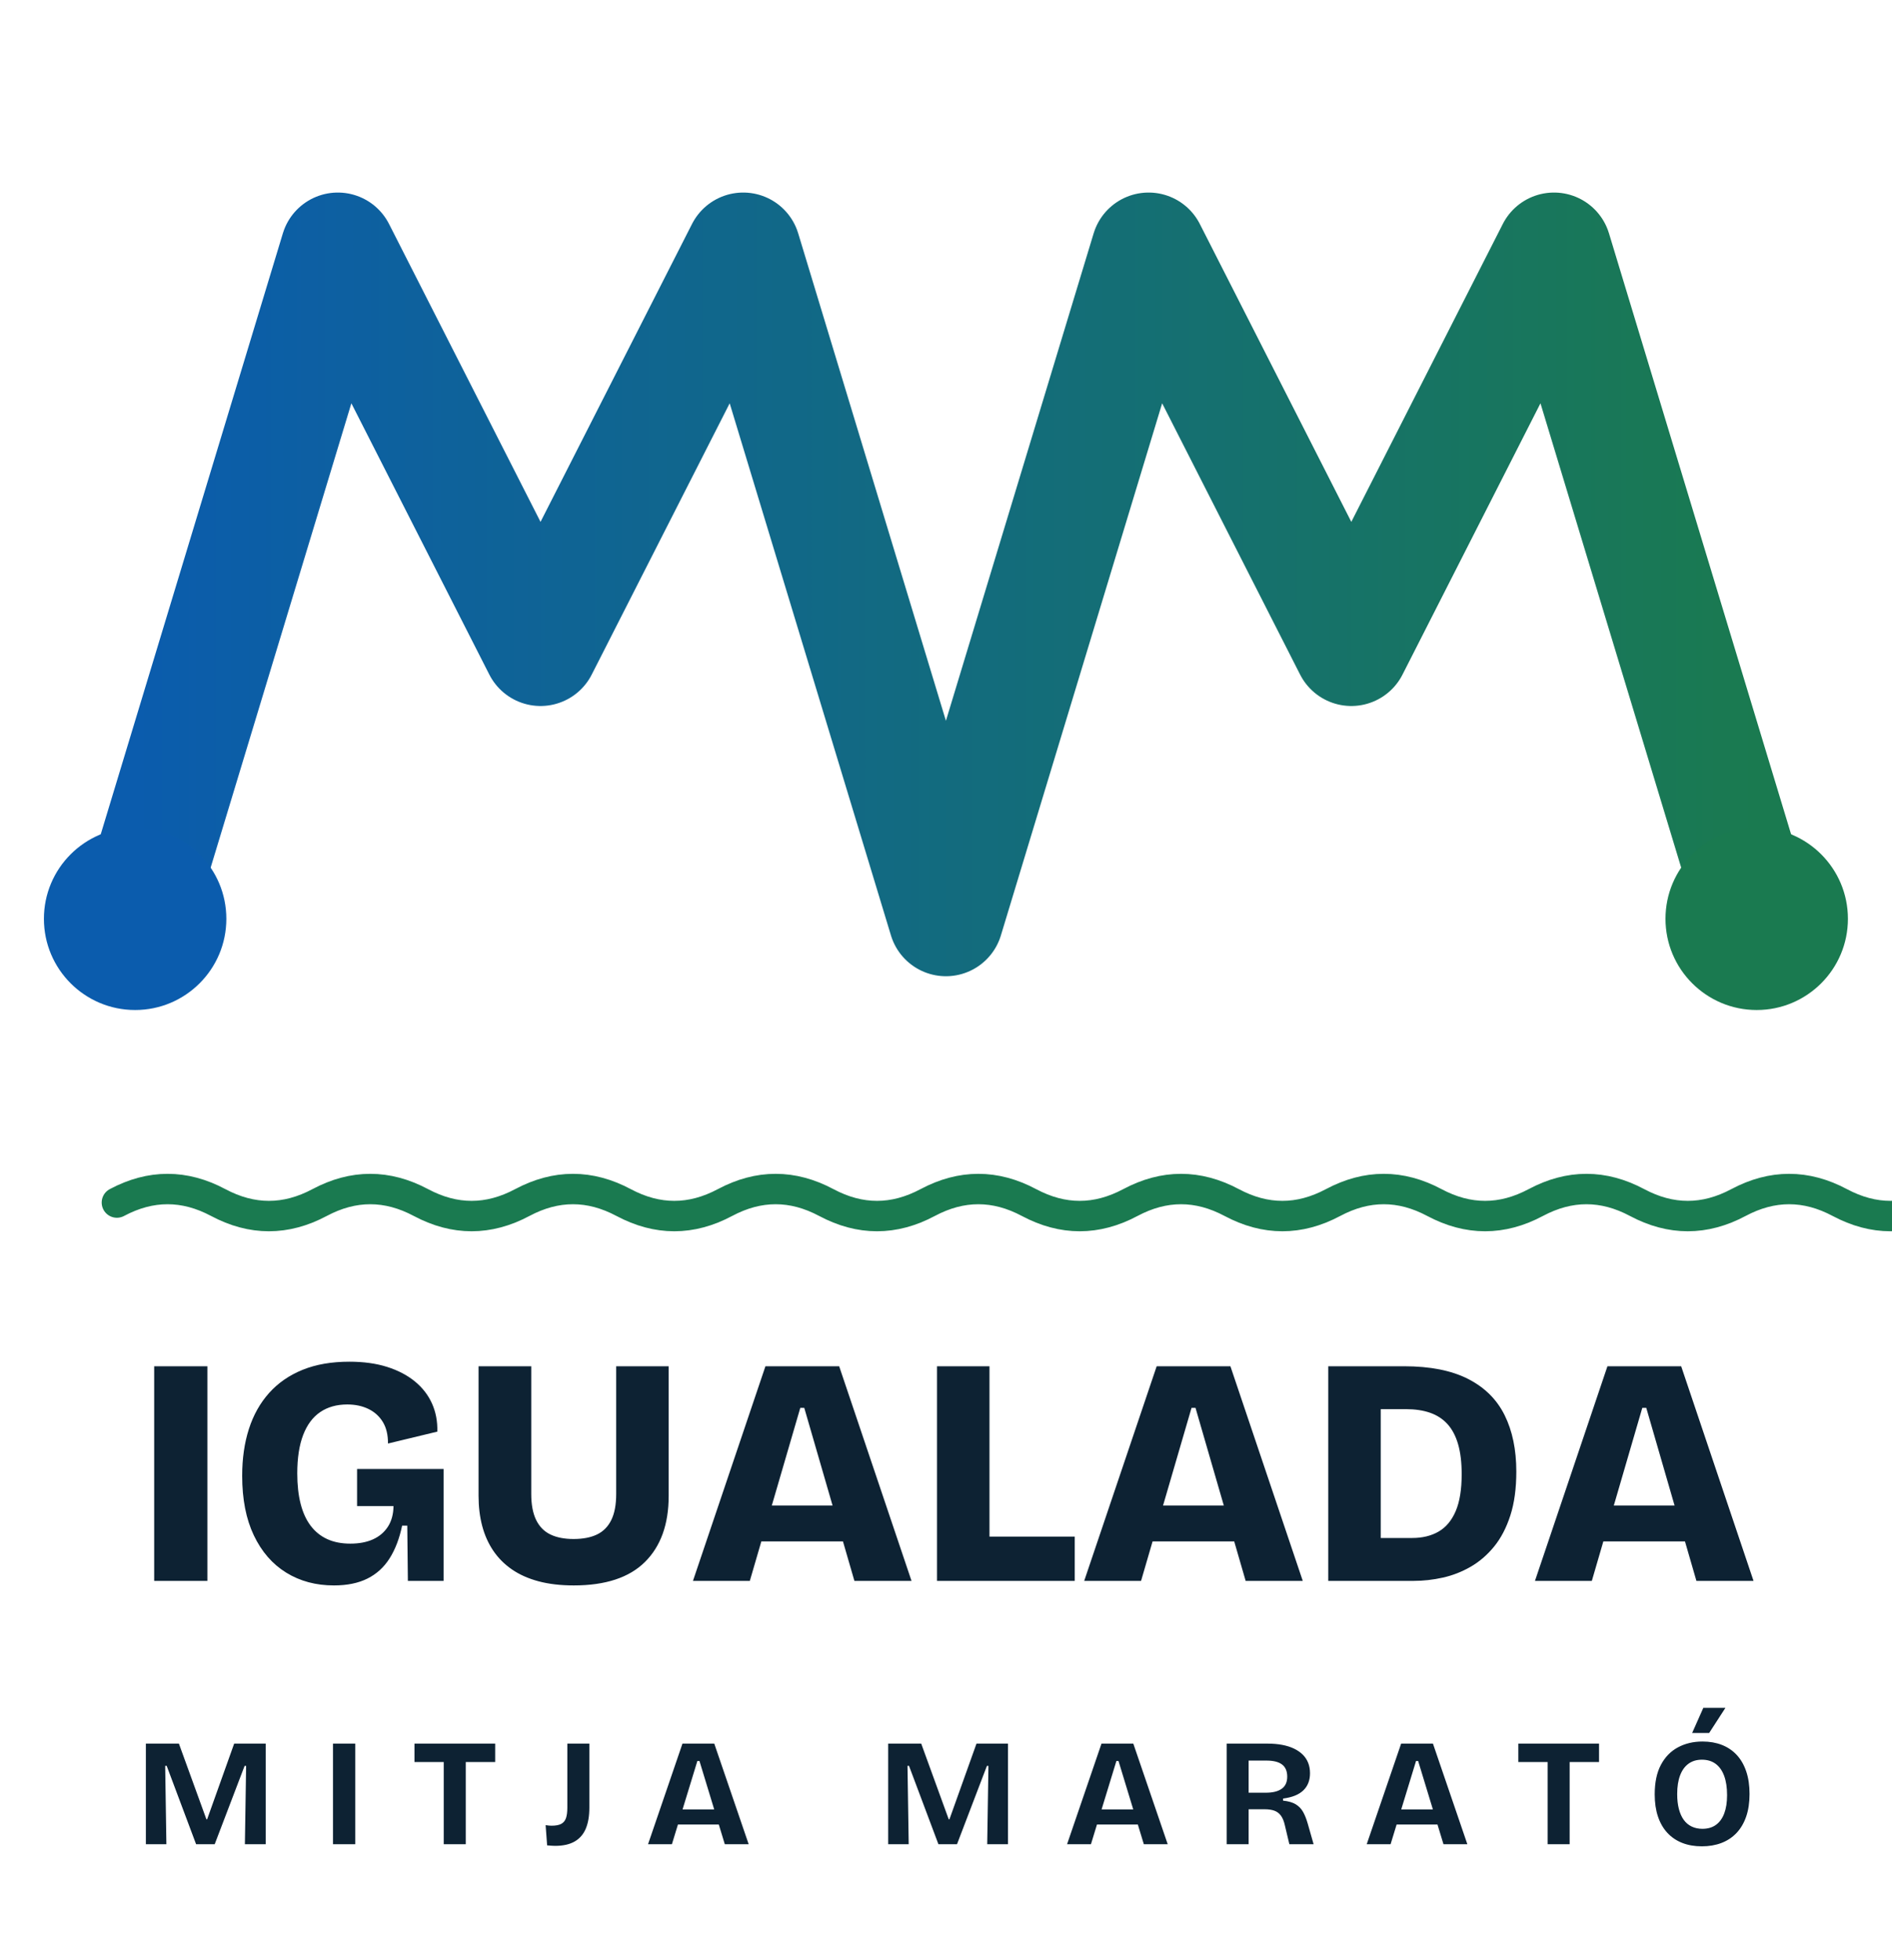
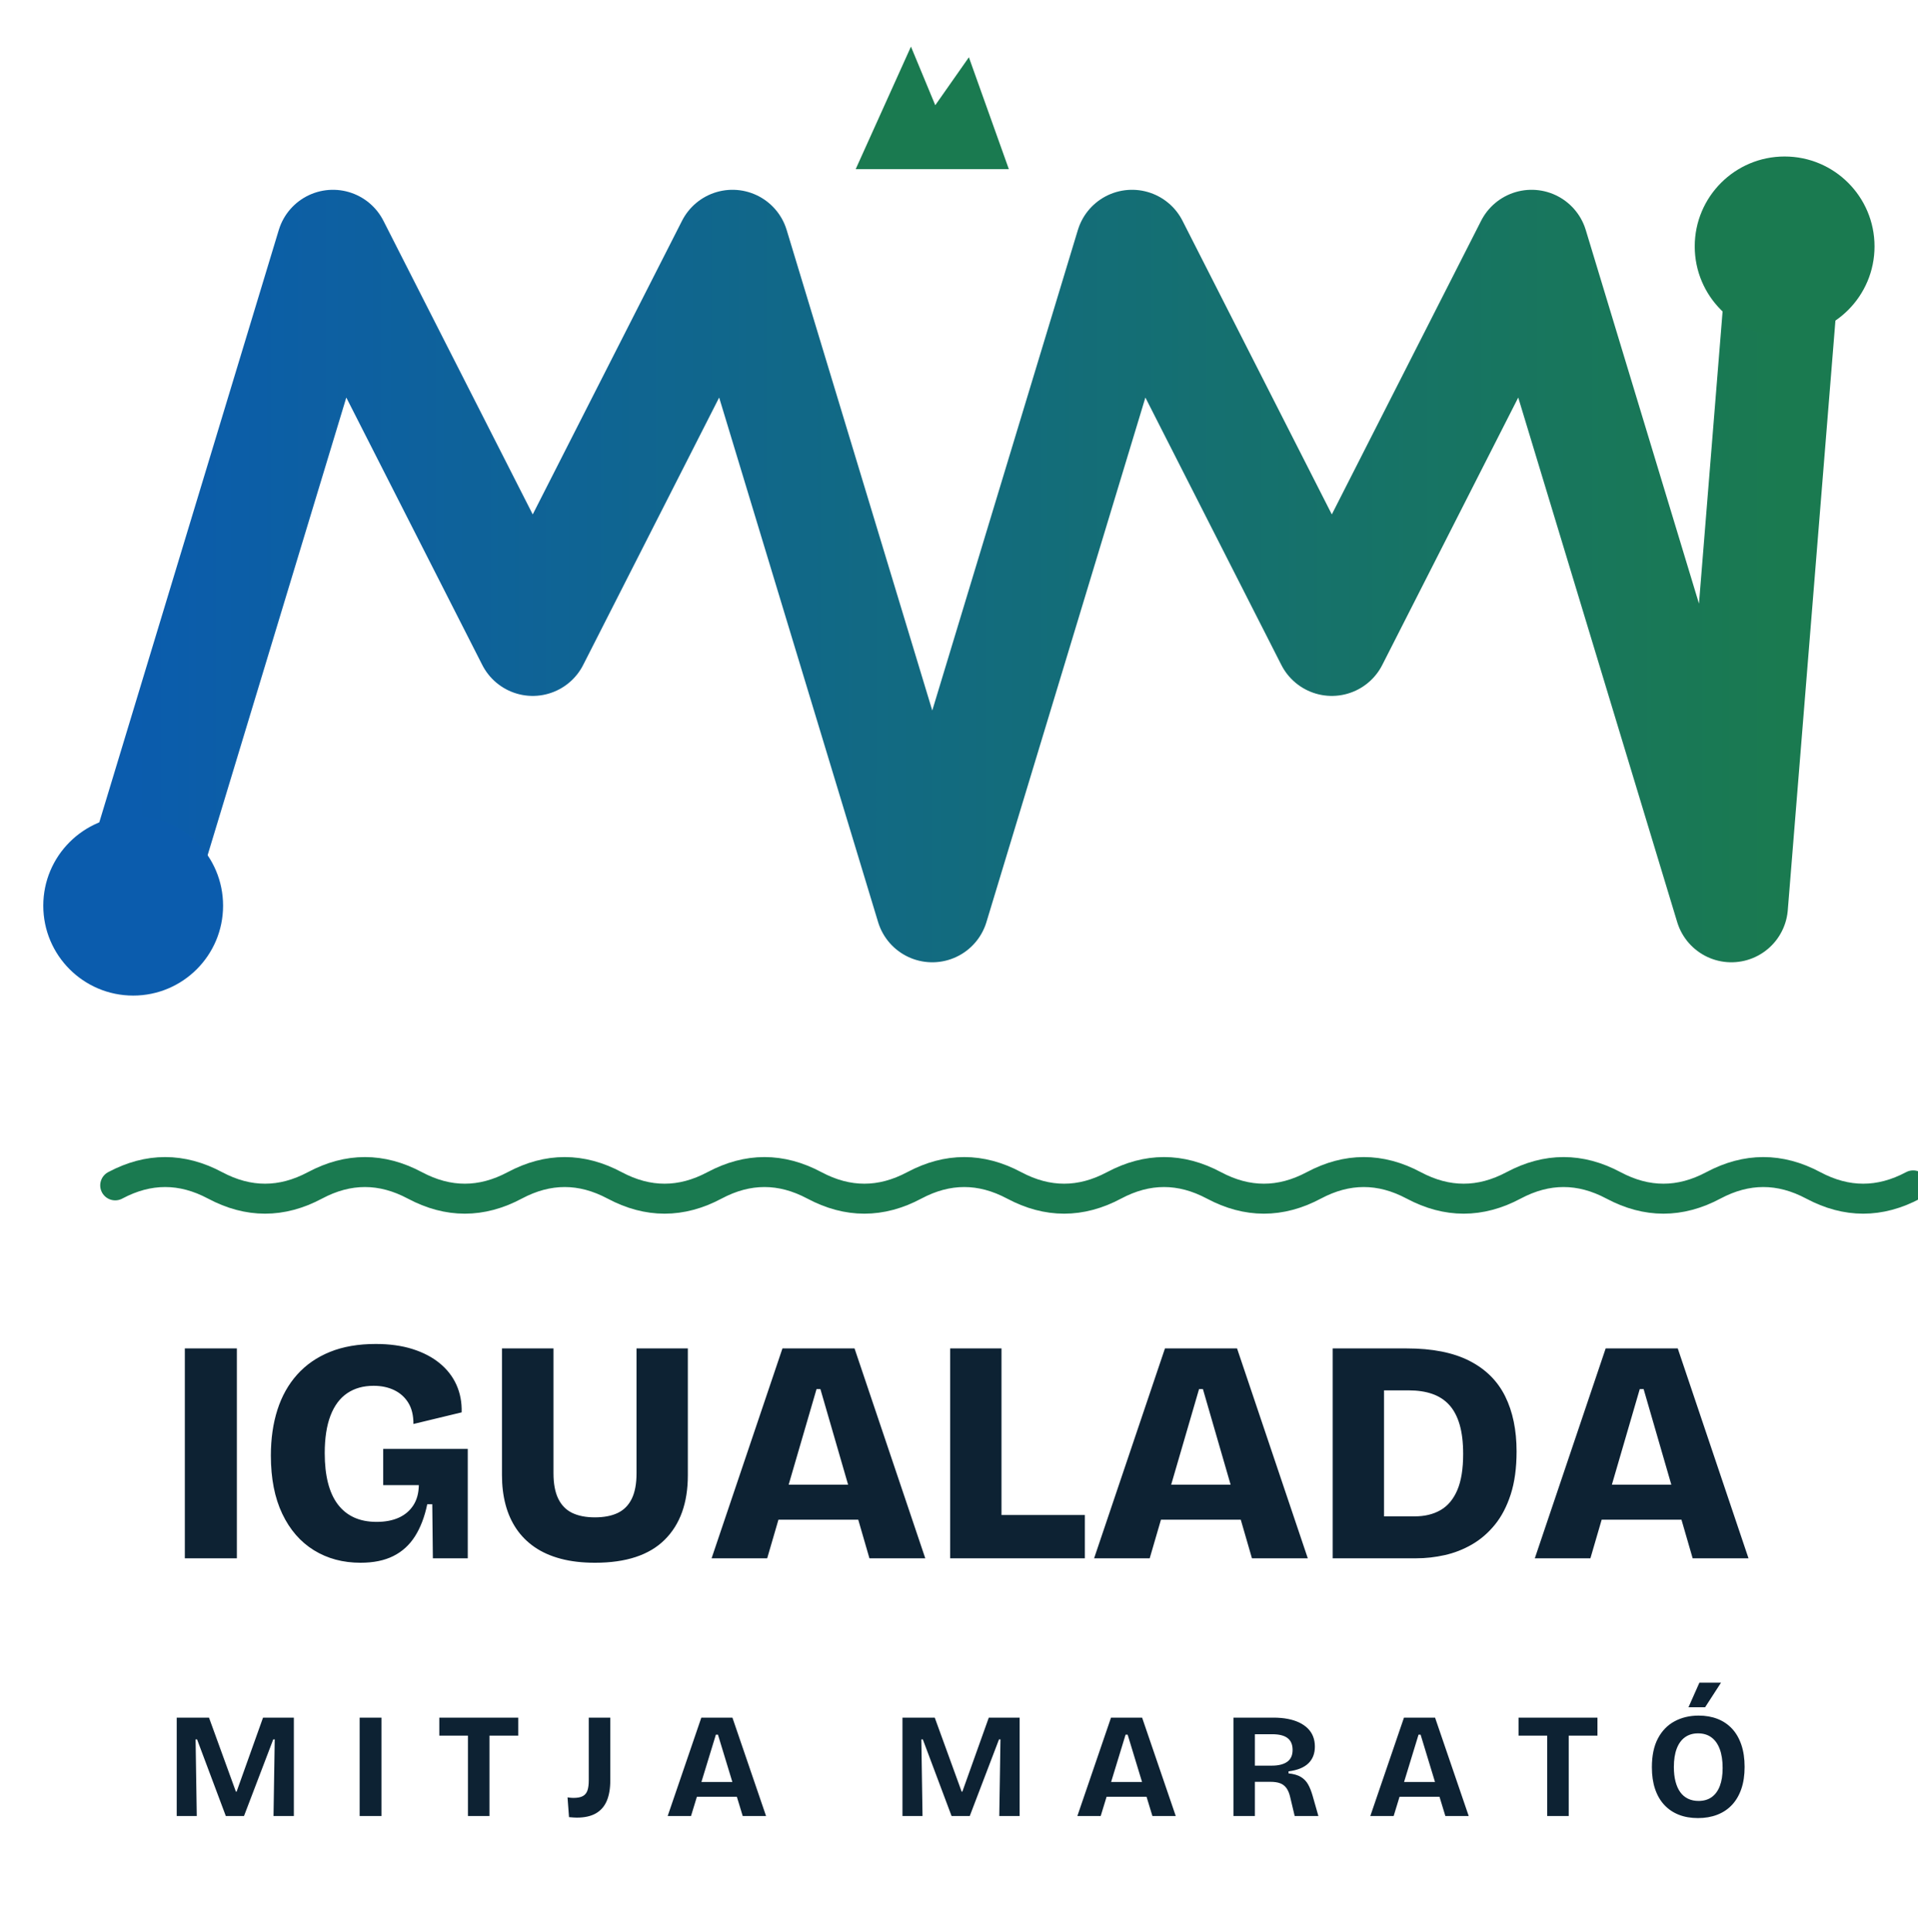
- <svg xmlns="http://www.w3.org/2000/svg" width="560" height="580" viewBox="0 0 560 580" role="img" aria-label="Mitja Marató d'Igualada">
+ <svg xmlns="http://www.w3.org/2000/svg" viewBox="0 0 576 580" role="img" aria-label="Mitja Marató d'Igualada">
  <defs>
-     <linearGradient id="g" x1="40.0" y1="0" x2="520.0" y2="0" gradientUnits="userSpaceOnUse">
+     <linearGradient id="g" x1="40.0" y1="0" x2="536.0" y2="0" gradientUnits="userSpaceOnUse">
      <stop offset="0" stop-color="#0b5cad" />
      <stop offset="1" stop-color="#1a7a50" />
    </linearGradient>
  </defs>
-   <path d="M40.0 272.0 L100.0 74.0 L160.0 192.0 L220.0 74.0 L280.0 272.0 L340.0 74.0 L400.0 192.0 L460.0 74.0 L520.0 272.0" fill="none" stroke="url(#g)" stroke-width="34.0" stroke-linecap="round" stroke-linejoin="round" />
+   <path d="M40.0 272.0 L100.0 74.0 L160.0 192.0 L220.0 74.0 L280.0 272.0 L340.0 74.0 L400.0 192.0 L460.0 74.0 L520.0 272.0 L536.0 74.0" fill="none" stroke="url(#g)" stroke-width="34.0" stroke-linecap="round" stroke-linejoin="round" />
  <circle cx="40.0" cy="272.0" r="27.0" fill="#0b5cad" />
-   <circle cx="520.0" cy="272.0" r="27.0" fill="#1a7a50" />
+   <circle cx="536.0" cy="74.0" r="27.0" fill="#1a7a50" />
  <path d="M34.6 356.0 q15.0 -8.0 30.0 0 t30.0 0 q15.0 -8.0 30.0 0 t30.0 0 q15.0 -8.0 30.0 0 t30.0 0 q15.0 -8.0 30.0 0 t30.0 0 q15.0 -8.0 30.0 0 t30.0 0 q15.0 -8.0 30.0 0 t30.0 0 q15.0 -8.0 30.0 0 t30.0 0 q15.0 -8.0 30.0 0 t30.0 0 q15.0 -8.0 30.0 0 t30.0 0" fill="none" stroke="#1a7a50" stroke-width="9.0" stroke-linecap="round" />
-   <path d="M45.639 468.0V404.462H61.39V468.0Z M98.839 469.348Q90.858 469.348 84.729 465.566Q78.599 461.784 75.143 454.538Q71.686 447.293 71.686 436.891Q71.686 429.231 73.676 423.028Q75.666 416.826 79.658 412.372Q83.651 407.919 89.576 405.516Q95.502 403.114 103.432 403.114Q109.694 403.114 114.556 404.645Q119.418 406.177 122.796 408.943Q126.175 411.71 127.873 415.487Q129.572 419.265 129.448 423.817L114.852 427.338Q114.865 423.482 113.316 420.947Q111.767 418.412 109.043 417.094Q106.32 415.776 102.795 415.776Q98.119 415.776 94.8 418.02Q91.481 420.264 89.737 424.812Q87.993 429.359 87.993 436.181Q87.993 441.269 88.985 445.168Q89.978 449.067 91.963 451.685Q93.948 454.302 96.877 455.639Q99.806 456.975 103.703 456.975Q107.599 456.975 110.407 455.705Q113.215 454.435 114.82 451.964Q116.424 449.493 116.484 445.853H105.697V434.879H131.3V447.055V468.0H120.733L120.555 451.639H119.033Q117.836 457.369 115.329 461.33Q112.821 465.291 108.759 467.319Q104.698 469.348 98.839 469.348Z M169.835 469.348Q163.99 469.348 159.42 468.126Q154.849 466.904 151.512 464.594Q148.175 462.283 145.986 459.029Q143.797 455.774 142.726 451.701Q141.656 447.628 141.656 442.851V404.462H157.252V442.259Q157.252 446.99 158.696 449.956Q160.14 452.922 162.922 454.263Q165.705 455.604 169.776 455.604Q173.943 455.604 176.725 454.263Q179.508 452.922 180.952 449.975Q182.396 447.027 182.396 442.259V404.462H197.932V442.851Q197.932 455.425 190.925 462.387Q183.918 469.348 169.835 469.348Z M205.121 468.0 226.575 404.462H248.401L269.818 468.0H252.911L238.068 416.775H236.894L221.954 468.0ZM217.631 456.319V445.702H259.472V456.319Z M277.359 468.0V404.462H292.895V468.0ZM280.115 468.0V454.894H318.132V468.0Z M320.933 468.0 342.387 404.462H364.213L385.63 468.0H368.724L353.88 416.775H352.706L337.766 468.0ZM333.443 456.319V445.702H375.284V456.319Z M400.355 468.0V455.302H418.009Q422.561 455.302 425.839 453.404Q429.117 451.506 430.893 447.362Q432.67 443.217 432.67 436.424Q432.67 431.211 431.611 427.553Q430.552 423.895 428.489 421.61Q426.426 419.324 423.347 418.242Q420.269 417.161 416.194 417.161H400.355V404.462H415.579Q427.201 404.462 434.563 408.217Q441.925 411.971 445.384 418.951Q448.843 425.93 448.843 435.653Q448.843 443.162 447.069 448.65Q445.295 454.137 442.251 457.862Q439.207 461.587 435.303 463.831Q431.4 466.075 427.075 467.037Q422.749 468.0 418.49 468.0ZM393.172 468.0V404.462H408.708V468.0Z M454.362 468.0 475.817 404.462H497.642L519.06 468.0H502.153L487.31 416.775H486.136L471.196 468.0ZM466.873 456.319V445.702H508.713V456.319Z" fill="#0d2233" />
-   <path d="M43.18 545.964V516.173H52.955L61.1 538.587H61.309L69.315 516.173H78.646V545.964H72.489L72.853 522.767H72.405L63.55 545.964H58.049L49.342 522.76H48.893L49.251 545.964Z M98.565 545.964V516.173H105.166V545.964Z M131.351 545.964V516.173H137.873V545.964ZM122.685 521.63V516.173H146.572V521.63Z M161.954 546.297 161.507 540.315Q162.005 540.402 162.499 540.439Q162.993 540.477 163.283 540.477Q165.134 540.477 166.14 539.928Q167.147 539.38 167.541 538.208Q167.934 537.037 167.934 535.134V516.173H174.45V535.18Q174.45 538.848 173.397 541.351Q172.344 543.855 170.103 545.149Q167.863 546.443 164.32 546.443Q163.892 546.443 163.351 546.406Q162.81 546.368 161.954 546.297Z M191.822 545.964 202.014 516.173H211.428L221.615 545.964H214.547L207.049 521.327H206.421L198.889 545.964ZM197.534 540.128V535.654H216.832V540.128Z  M262.913 545.964V516.173H272.688L280.833 538.587H281.042L289.048 516.173H298.379V545.964H292.222L292.586 522.767H292.138L283.283 545.964H277.782L269.075 522.76H268.626L268.984 545.964Z M315.862 545.964 326.053 516.173H335.468L345.655 545.964H338.587L331.089 521.327H330.461L322.929 545.964ZM321.574 540.128V535.654H340.872V540.128Z M363.12 545.964V516.173H375.2Q377.578 516.173 379.547 516.548Q381.515 516.924 383.039 517.655Q384.564 518.387 385.628 519.442Q386.692 520.498 387.234 521.88Q387.776 523.262 387.776 524.948Q387.776 526.503 387.288 527.776Q386.8 529.049 385.803 530.011Q384.806 530.973 383.308 531.576Q381.811 532.179 379.797 532.44V533.053Q382.152 533.295 383.54 534.136Q384.929 534.976 385.725 536.394Q386.521 537.812 387.098 539.853L388.841 545.964H381.663L380.323 540.33Q379.923 538.544 379.174 537.513Q378.426 536.482 377.258 536.046Q376.089 535.61 374.365 535.61H369.609V545.964ZM369.609 530.709H374.711Q377.75 530.709 379.39 529.55Q381.03 528.39 381.03 525.956Q381.03 523.531 379.507 522.364Q377.984 521.197 374.866 521.197H369.609Z M404.559 545.964 414.75 516.173H424.165L434.352 545.964H427.284L419.786 521.327H419.158L411.625 545.964ZM410.27 540.128V535.654H429.569V540.128Z M458.107 545.964V516.173H464.629V545.964ZM449.441 521.63V516.173H473.328V521.63Z M503.757 546.583Q500.516 546.583 497.945 545.567Q495.373 544.552 493.556 542.592Q491.739 540.632 490.774 537.775Q489.808 534.918 489.808 531.198Q489.808 525.909 491.644 522.455Q493.48 519.001 496.689 517.278Q499.897 515.555 503.971 515.555Q507.126 515.555 509.688 516.557Q512.25 517.559 514.078 519.519Q515.906 521.478 516.894 524.39Q517.882 527.302 517.882 531.076Q517.882 534.894 516.879 537.786Q515.875 540.677 514.022 542.633Q512.168 544.589 509.564 545.586Q506.96 546.583 503.757 546.583ZM503.935 541.398Q506.307 541.398 507.926 540.233Q509.545 539.067 510.388 536.847Q511.23 534.627 511.23 531.421Q511.23 528.058 510.362 525.714Q509.493 523.37 507.834 522.152Q506.175 520.934 503.783 520.934Q501.48 520.934 499.839 522.107Q498.198 523.281 497.331 525.553Q496.464 527.826 496.464 531.129Q496.464 533.602 496.963 535.52Q497.462 537.438 498.401 538.74Q499.34 540.042 500.746 540.72Q502.152 541.398 503.935 541.398ZM505.924 513.032H500.889L504.193 505.593H510.737Z" fill="#0d2233" />
+   <path d="M257.0 50.8 L273.6 14.0 L280.9 31.6 L291.0 17.2 L303.0 50.8Z" fill="#1a7a50" />
+   <path d="M55.513 468.0V404.97H71.139V468.0Z M108.288 469.337Q100.371 469.337 94.291 465.585Q88.211 461.833 84.782 454.646Q81.353 447.458 81.353 437.14Q81.353 429.541 83.327 423.388Q85.3 417.235 89.261 412.817Q93.222 408.399 99.1 406.016Q104.978 403.633 112.845 403.633Q119.057 403.633 123.88 405.152Q128.702 406.671 132.054 409.416Q135.405 412.16 137.09 415.907Q138.775 419.655 138.652 424.17L124.173 427.663Q124.187 423.838 122.649 421.324Q121.112 418.809 118.411 417.501Q115.71 416.194 112.213 416.194Q107.574 416.194 104.282 418.42Q100.989 420.646 99.259 425.157Q97.529 429.668 97.529 436.435Q97.529 441.483 98.513 445.351Q99.498 449.218 101.467 451.815Q103.436 454.412 106.342 455.737Q109.248 457.063 113.113 457.063Q116.979 457.063 119.764 455.803Q122.549 454.544 124.141 452.093Q125.733 449.641 125.792 446.031H115.091V435.144H140.49V447.222V468.0H130.007L129.83 451.77H128.32Q127.133 457.454 124.646 461.383Q122.158 465.312 118.129 467.325Q114.1 469.337 108.288 469.337Z M178.717 469.337Q172.919 469.337 168.385 468.125Q163.851 466.913 160.54 464.621Q157.229 462.329 155.058 459.1Q152.886 455.872 151.825 451.831Q150.763 447.791 150.763 443.052V404.97H166.234V442.465Q166.234 447.158 167.666 450.101Q169.099 453.043 171.859 454.373Q174.619 455.703 178.658 455.703Q182.791 455.703 185.552 454.373Q188.312 453.043 189.745 450.119Q191.177 447.195 191.177 442.465V404.97H206.589V443.052Q206.589 455.526 199.638 462.431Q192.687 469.337 178.717 469.337Z M213.72 468.0 235.002 404.97H256.653L277.9 468.0H261.128L246.403 417.185H245.239L230.418 468.0ZM226.13 456.413V445.881H267.636V456.413Z M285.381 468.0V404.97H300.792V468.0ZM288.114 468.0V454.998H325.827V468.0Z M328.605 468.0 349.888 404.97H371.539L392.785 468.0H376.014L361.289 417.185H360.125L345.304 468.0ZM341.016 456.413V445.881H382.522V456.413Z M407.392 468.0V455.403H424.905Q429.421 455.403 432.672 453.52Q435.924 451.638 437.686 447.527Q439.448 443.416 439.448 436.676Q439.448 431.506 438.398 427.877Q437.347 424.248 435.301 421.981Q433.254 419.714 430.201 418.64Q427.147 417.567 423.104 417.567H407.392V404.97H422.495Q434.023 404.97 441.326 408.695Q448.63 412.419 452.061 419.343Q455.492 426.267 455.492 435.912Q455.492 443.361 453.732 448.805Q451.972 454.248 448.953 457.943Q445.933 461.638 442.061 463.864Q438.189 466.09 433.898 467.045Q429.607 468.0 425.383 468.0ZM400.266 468.0V404.97H415.678V468.0Z M460.968 468.0 482.25 404.97H503.901L525.148 468.0H508.376L493.651 417.185H492.487L477.666 468.0ZM473.378 456.413V445.881H514.884V456.413Z" fill="#0d2233" />
+   <path d="M53.075 545.405V515.852H62.771L70.851 538.086H71.059L79 515.852H88.257V545.405H82.149L82.511 522.393H82.066L73.282 545.405H67.824L59.187 522.385H58.742L59.097 545.405Z M108.016 545.405V515.852H114.564V545.405Z M140.54 545.405V515.852H147.01V545.405ZM131.944 521.265V515.852H155.64V521.265Z M170.898 545.735 170.455 539.8Q170.949 539.887 171.439 539.924Q171.929 539.961 172.217 539.961Q174.053 539.961 175.051 539.417Q176.05 538.872 176.44 537.71Q176.831 536.548 176.831 534.661V515.852H183.295V534.707Q183.295 538.345 182.25 540.829Q181.205 543.312 178.983 544.596Q176.76 545.88 173.246 545.88Q172.82 545.88 172.284 545.843Q171.747 545.805 170.898 545.735Z M200.528 545.405 210.637 515.852H219.977L230.082 545.405H223.071L215.633 520.964H215.01L207.538 545.405ZM206.194 539.615V535.177H225.338V539.615Z  M271.05 545.405V515.852H280.746L288.826 538.086H289.034L296.975 515.852H306.232V545.405H300.124L300.486 522.393H300.041L291.257 545.405H285.799L277.162 522.385H276.717L277.072 545.405Z M323.575 545.405 333.685 515.852H343.024L353.13 545.405H346.118L338.68 520.964H338.058L330.585 545.405ZM329.241 539.615V535.177H348.385V539.615Z M370.455 545.405V515.852H382.438Q384.798 515.852 386.75 516.224Q388.703 516.597 390.215 517.322Q391.728 518.048 392.783 519.095Q393.839 520.142 394.377 521.513Q394.914 522.884 394.914 524.556Q394.914 526.099 394.43 527.362Q393.945 528.625 392.957 529.579Q391.968 530.534 390.482 531.132Q388.996 531.73 386.999 531.988V532.596Q389.335 532.837 390.712 533.671Q392.09 534.505 392.879 535.911Q393.669 537.318 394.242 539.342L395.97 545.405H388.85L387.52 539.815Q387.123 538.043 386.381 537.021Q385.639 535.998 384.48 535.565Q383.32 535.133 381.61 535.133H376.893V545.405ZM376.893 530.271H381.954Q384.968 530.271 386.595 529.121Q388.222 527.971 388.222 525.556Q388.222 523.151 386.711 521.993Q385.2 520.835 382.108 520.835H376.893Z M411.562 545.405 421.672 515.852H431.011L441.117 545.405H434.105L426.667 520.964H426.045L418.572 545.405ZM417.228 539.615V535.177H436.372V539.615Z M464.682 545.405V515.852H471.152V545.405ZM456.085 521.265V515.852H479.781V521.265Z M509.967 546.018Q506.752 546.018 504.201 545.011Q501.65 544.003 499.848 542.059Q498.045 540.115 497.087 537.281Q496.129 534.446 496.129 530.757Q496.129 525.509 497.951 522.083Q499.772 518.657 502.955 516.948Q506.138 515.239 510.18 515.239Q513.309 515.239 515.851 516.233Q518.392 517.227 520.205 519.171Q522.019 521.114 522.999 524.003Q523.979 526.891 523.979 530.636Q523.979 534.423 522.984 537.292Q521.988 540.16 520.15 542.1Q518.311 544.041 515.728 545.029Q513.145 546.018 509.967 546.018ZM510.143 540.875Q512.496 540.875 514.103 539.719Q515.709 538.563 516.545 536.361Q517.38 534.158 517.38 530.978Q517.38 527.641 516.519 525.316Q515.657 522.991 514.011 521.783Q512.365 520.575 509.993 520.575Q507.709 520.575 506.08 521.739Q504.452 522.903 503.592 525.157Q502.732 527.411 502.732 530.688Q502.732 533.142 503.227 535.044Q503.722 536.947 504.654 538.238Q505.585 539.529 506.98 540.202Q508.375 540.875 510.143 540.875ZM512.117 512.736H507.122L510.4 505.356H516.891Z" fill="#0d2233" />
</svg>
